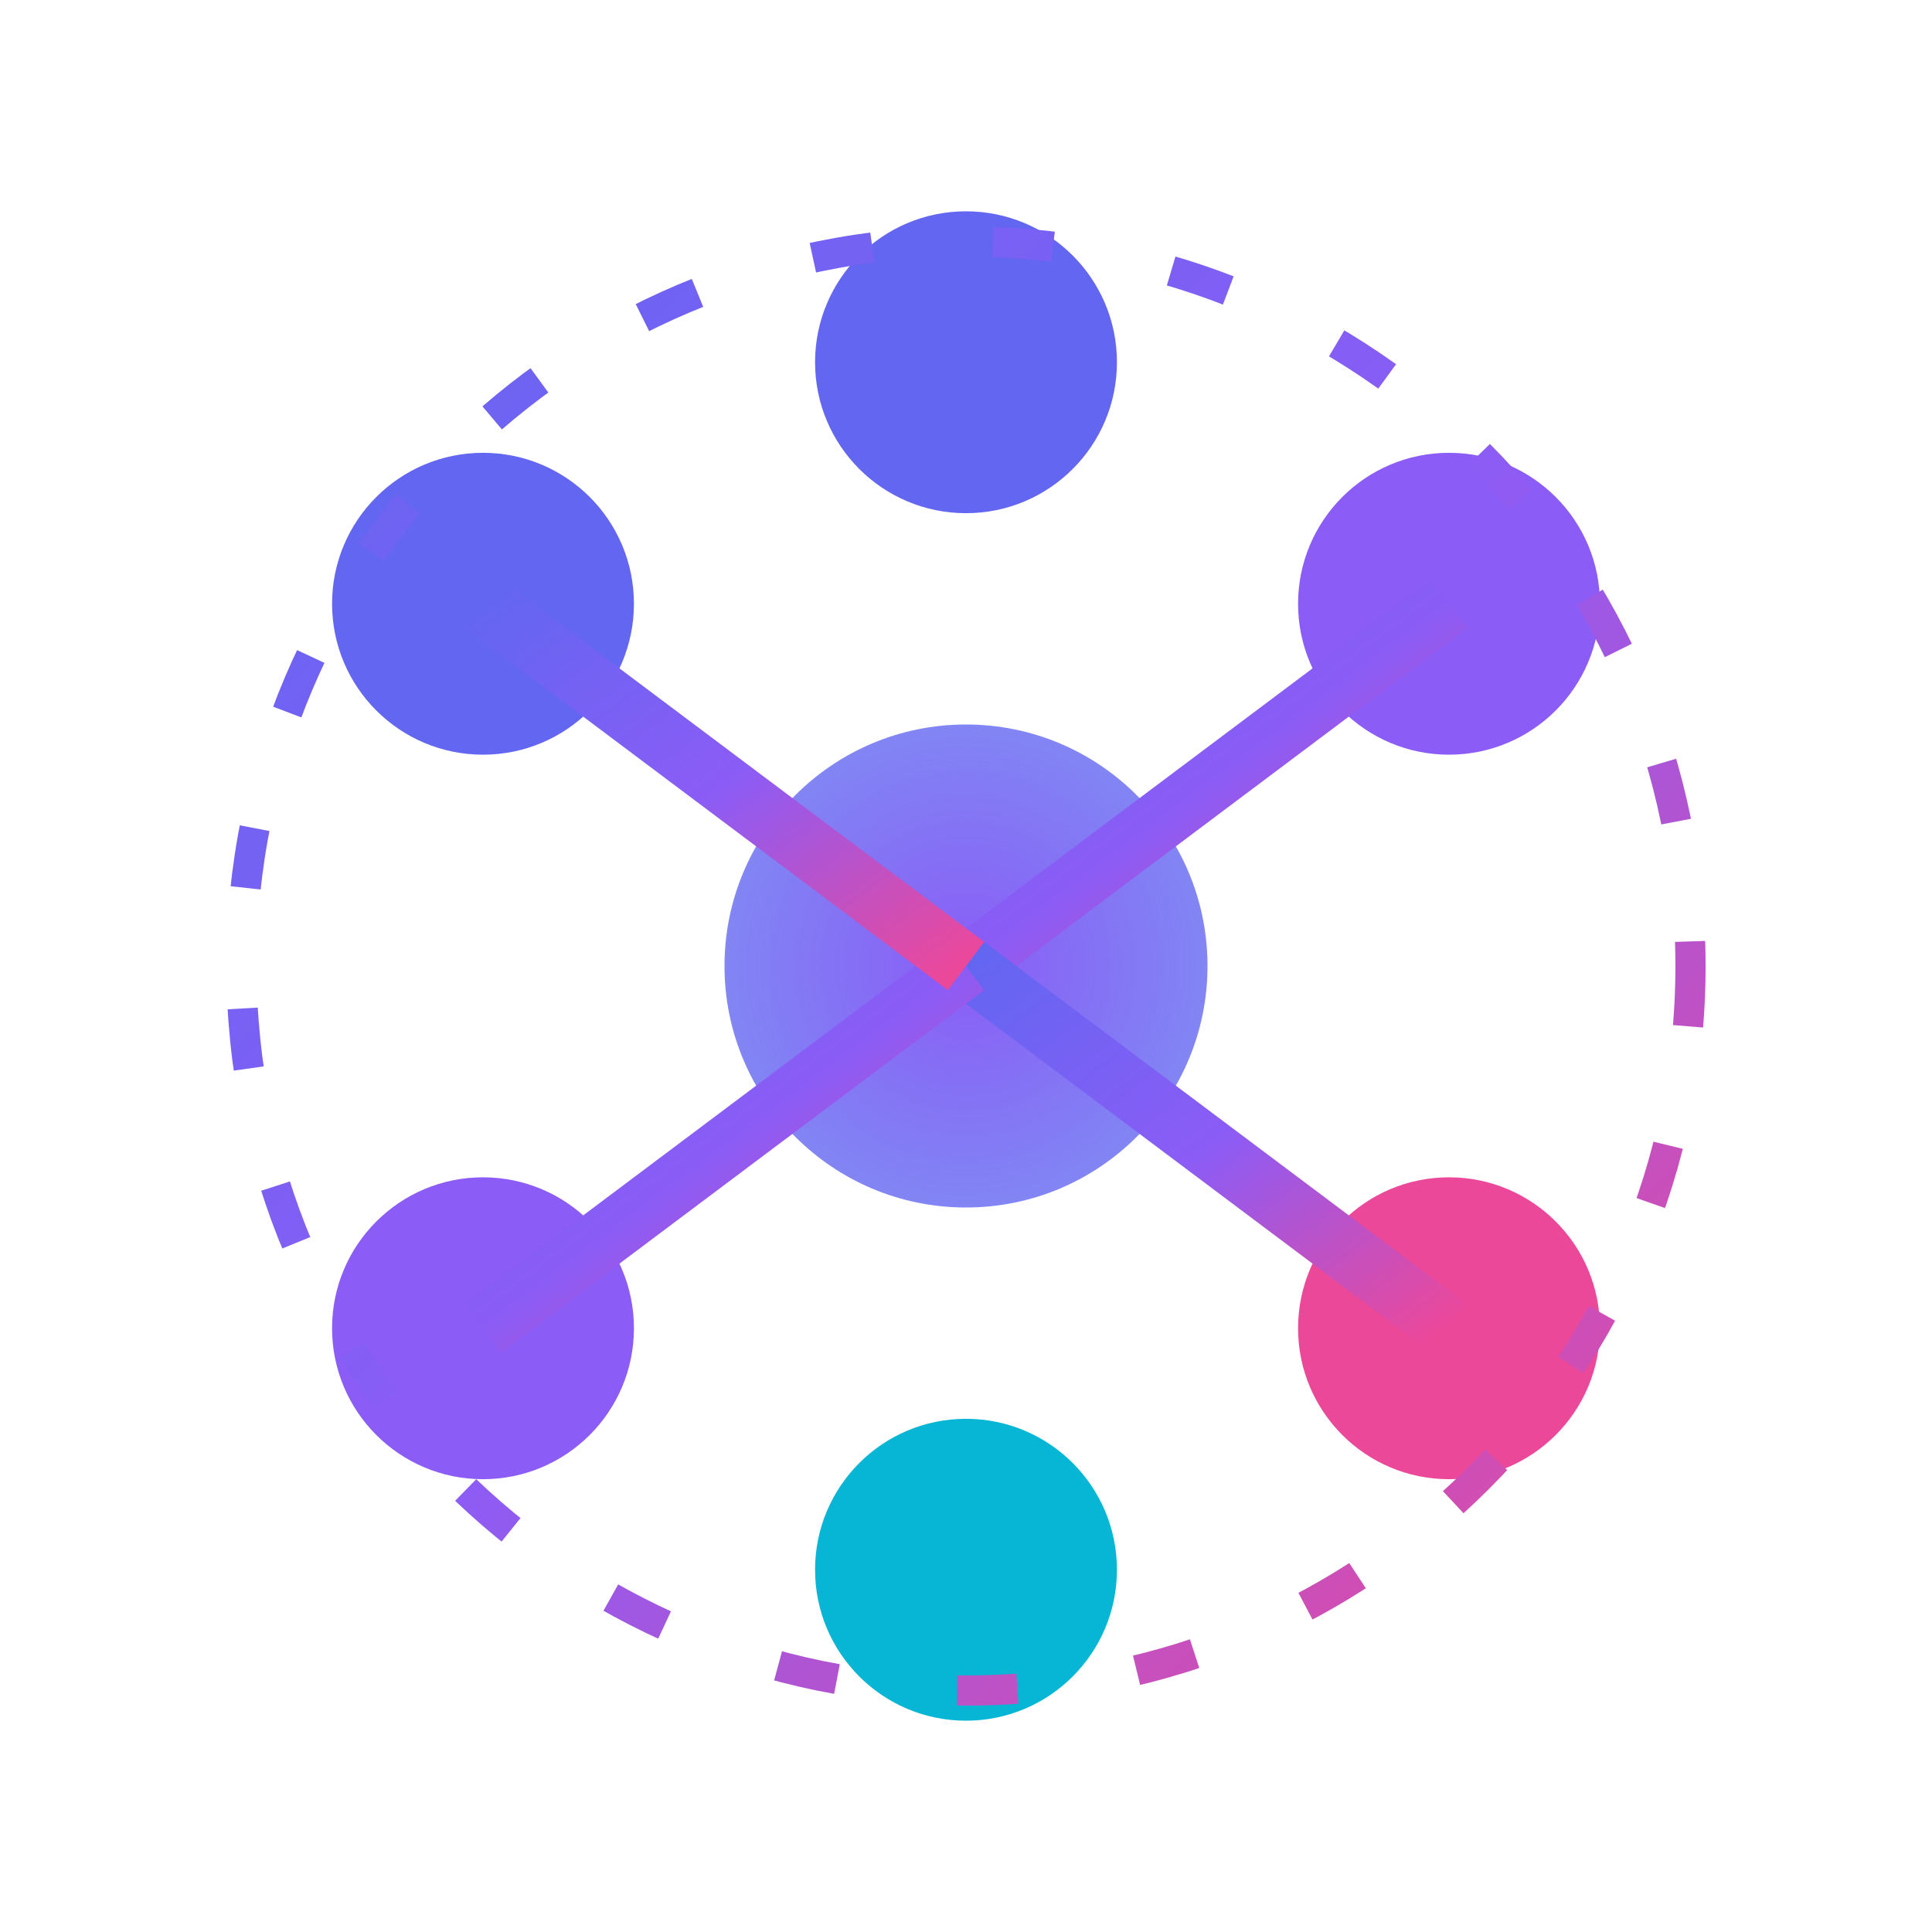
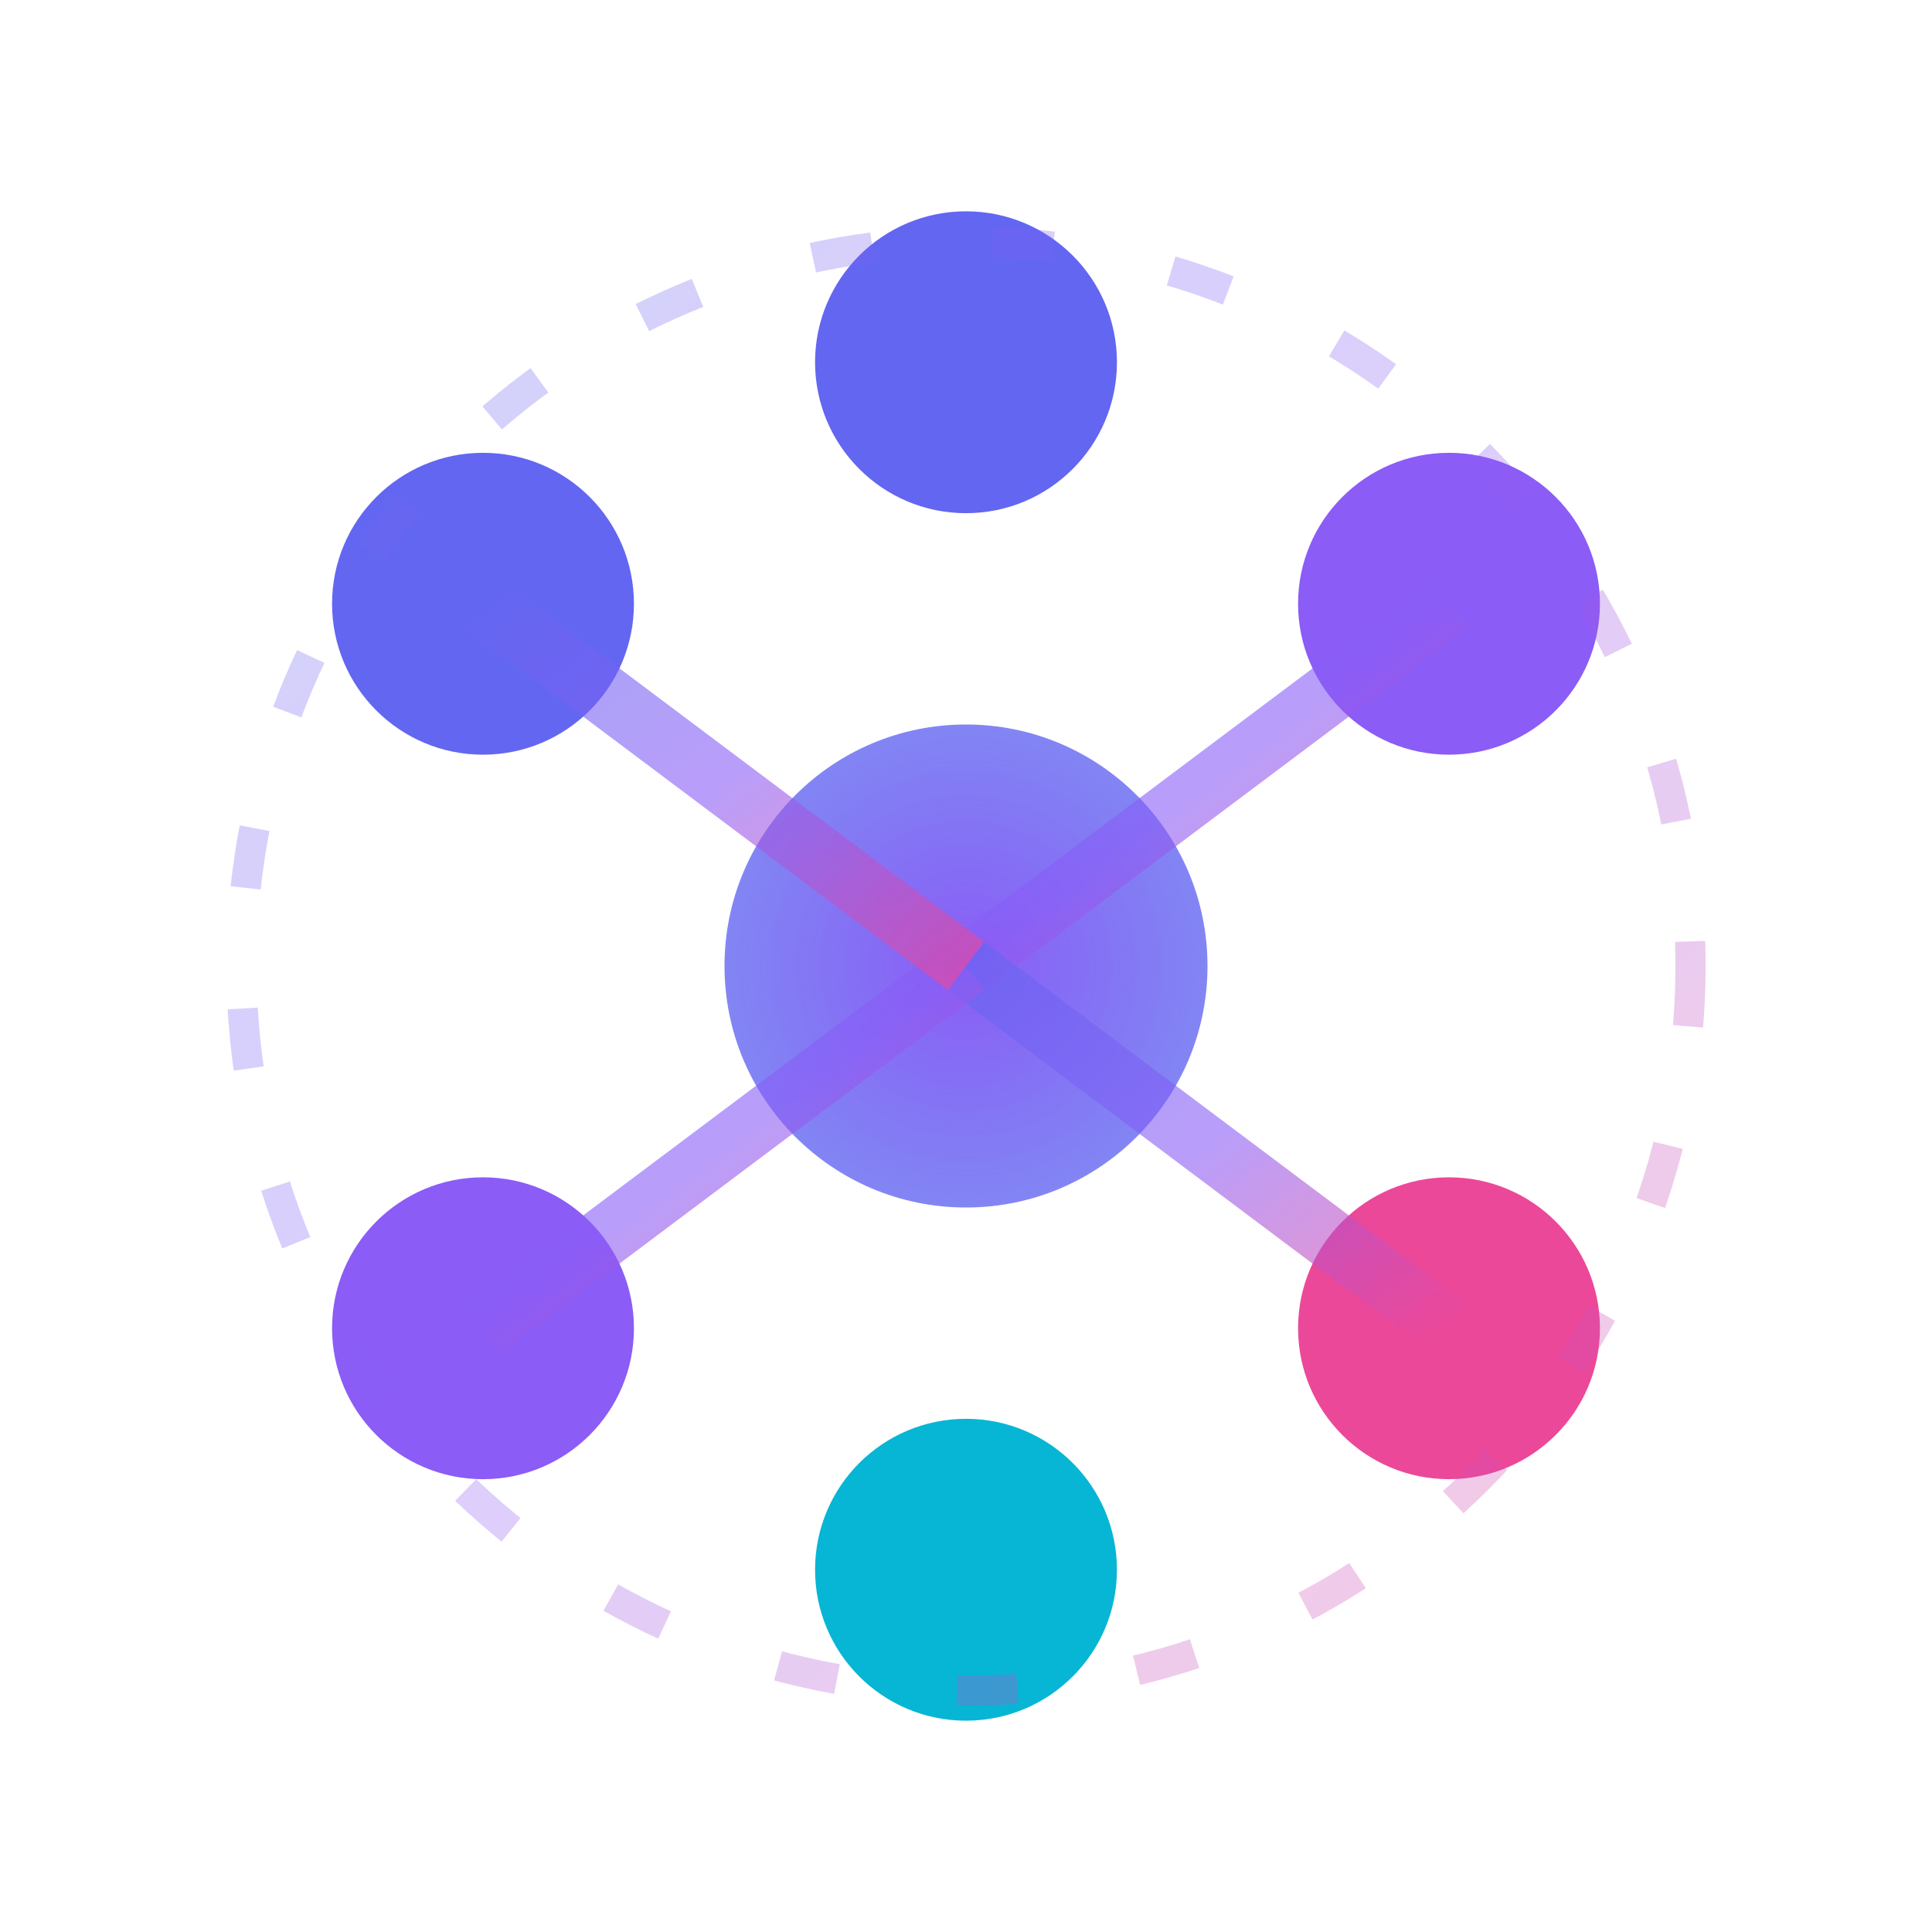
<svg xmlns="http://www.w3.org/2000/svg" width="64" height="64" viewBox="0 0 64 64">
  <defs>
    <linearGradient id="iconGradient" x1="0%" y1="0%" x2="100%" y2="100%">
      <stop offset="0%" style="stop-color:#6366F1;stop-opacity:1" />
      <stop offset="50%" style="stop-color:#8B5CF6;stop-opacity:1" />
      <stop offset="100%" style="stop-color:#EC4899;stop-opacity:1" />
    </linearGradient>
    <radialGradient id="centerGradient">
      <stop offset="0%" style="stop-color:#8B5CF6;stop-opacity:1" />
      <stop offset="100%" style="stop-color:#6366F1;stop-opacity:0.8" />
    </radialGradient>
-     <filter id="ambientGlow" x="-40%" y="-40%" width="180%" height="180%">
-       <feDropShadow dx="0" dy="0" stdDeviation="3" flood-color="#8B5CF6" flood-opacity="0.35" />
-       <feDropShadow dx="0" dy="0" stdDeviation="6" flood-color="#6366F1" flood-opacity="0.15" />
-     </filter>
  </defs>
-   <style>
-     /* Gentle glow breathing on the whole logo */
-     @keyframes glowBreath {
-       0%, 100% { filter: url(#ambientGlow) brightness(1); }
-       50% { filter: url(#ambientGlow) brightness(1.12); }
-     }
- 
-     /* Connection lines gentle opacity pulse */
-     @keyframes linePulse {
-       0%, 100% { opacity: 0.5; }
-       50% { opacity: 0.8; }
-     }
- 
-     /* Orbit ring gentle opacity */
-     @keyframes orbitPulse {
-       0%, 100% { opacity: 0.2; }
-       50% { opacity: 0.4; }
-     }
- 
-     /* Node glow pulse */
-     @keyframes nodePulse {
-       0%, 100% { opacity: 0.8; }
-       50% { opacity: 1; }
-     }
- 
-     .logo-group {
-       animation: glowBreath 5s ease-in-out infinite;
-     }
- 
-     .connection-line {
-       animation: linePulse 3s ease-in-out infinite;
-     }
- 
-     .orbit-ring {
-       animation: orbitPulse 4s ease-in-out infinite;
-     }
- 
-     .orbital-node {
-       animation: nodePulse 3s ease-in-out infinite;
-     }
-   </style>
-   <g class="logo-group">
+   <g>
    <circle cx="32" cy="32" r="8" fill="url(#centerGradient)" />
-     <circle class="orbital-node" cx="32" cy="12" r="5" fill="#6366F1" />
-     <circle class="orbital-node" cx="48" cy="20" r="5" fill="#8B5CF6" style="animation-delay: 0.5s" />
-     <circle class="orbital-node" cx="48" cy="44" r="5" fill="#EC4899" style="animation-delay: 1.0s" />
-     <circle class="orbital-node" cx="32" cy="52" r="5" fill="#06B6D4" style="animation-delay: 1.5s" />
-     <circle class="orbital-node" cx="16" cy="44" r="5" fill="#8B5CF6" style="animation-delay: 2.0s" />
-     <circle class="orbital-node" cx="16" cy="20" r="5" fill="#6366F1" style="animation-delay: 2.5s" />
-     <path class="connection-line" d="M 32 32 L 32 12" stroke="url(#iconGradient)" stroke-width="2" />
-     <path class="connection-line" d="M 32 32 L 48 20" stroke="url(#iconGradient)" stroke-width="2" style="animation-delay: 0.5s" />
-     <path class="connection-line" d="M 32 32 L 48 44" stroke="url(#iconGradient)" stroke-width="2" style="animation-delay: 1.0s" />
-     <path class="connection-line" d="M 32 32 L 32 52" stroke="url(#iconGradient)" stroke-width="2" style="animation-delay: 1.5s" />
-     <path class="connection-line" d="M 32 32 L 16 44" stroke="url(#iconGradient)" stroke-width="2" style="animation-delay: 2.0s" />
-     <path class="connection-line" d="M 32 32 L 16 20" stroke="url(#iconGradient)" stroke-width="2" style="animation-delay: 2.5s" />
-     <circle class="orbit-ring" cx="32" cy="32" r="24" fill="none" stroke="url(#iconGradient)" stroke-width="1" stroke-dasharray="2 4" />
+     <circle cx="32" cy="12" r="5" fill="#6366F1" />
+     <circle cx="48" cy="20" r="5" fill="#8B5CF6" />
+     <circle cx="48" cy="44" r="5" fill="#EC4899" />
+     <circle cx="32" cy="52" r="5" fill="#06B6D4" />
+     <circle cx="16" cy="44" r="5" fill="#8B5CF6" />
+     <circle cx="16" cy="20" r="5" fill="#6366F1" />
+     <path d="M 32 32 L 32 12" stroke="url(#iconGradient)" stroke-width="2" opacity="0.6" />
+     <path d="M 32 32 L 48 20" stroke="url(#iconGradient)" stroke-width="2" opacity="0.6" />
+     <path d="M 32 32 L 48 44" stroke="url(#iconGradient)" stroke-width="2" opacity="0.6" />
+     <path d="M 32 32 L 32 52" stroke="url(#iconGradient)" stroke-width="2" opacity="0.6" />
+     <path d="M 32 32 L 16 44" stroke="url(#iconGradient)" stroke-width="2" opacity="0.6" />
+     <path d="M 32 32 L 16 20" stroke="url(#iconGradient)" stroke-width="2" opacity="0.6" />
+     <circle cx="32" cy="32" r="24" fill="none" stroke="url(#iconGradient)" stroke-width="1" stroke-dasharray="2 4" opacity="0.3" />
  </g>
</svg>
